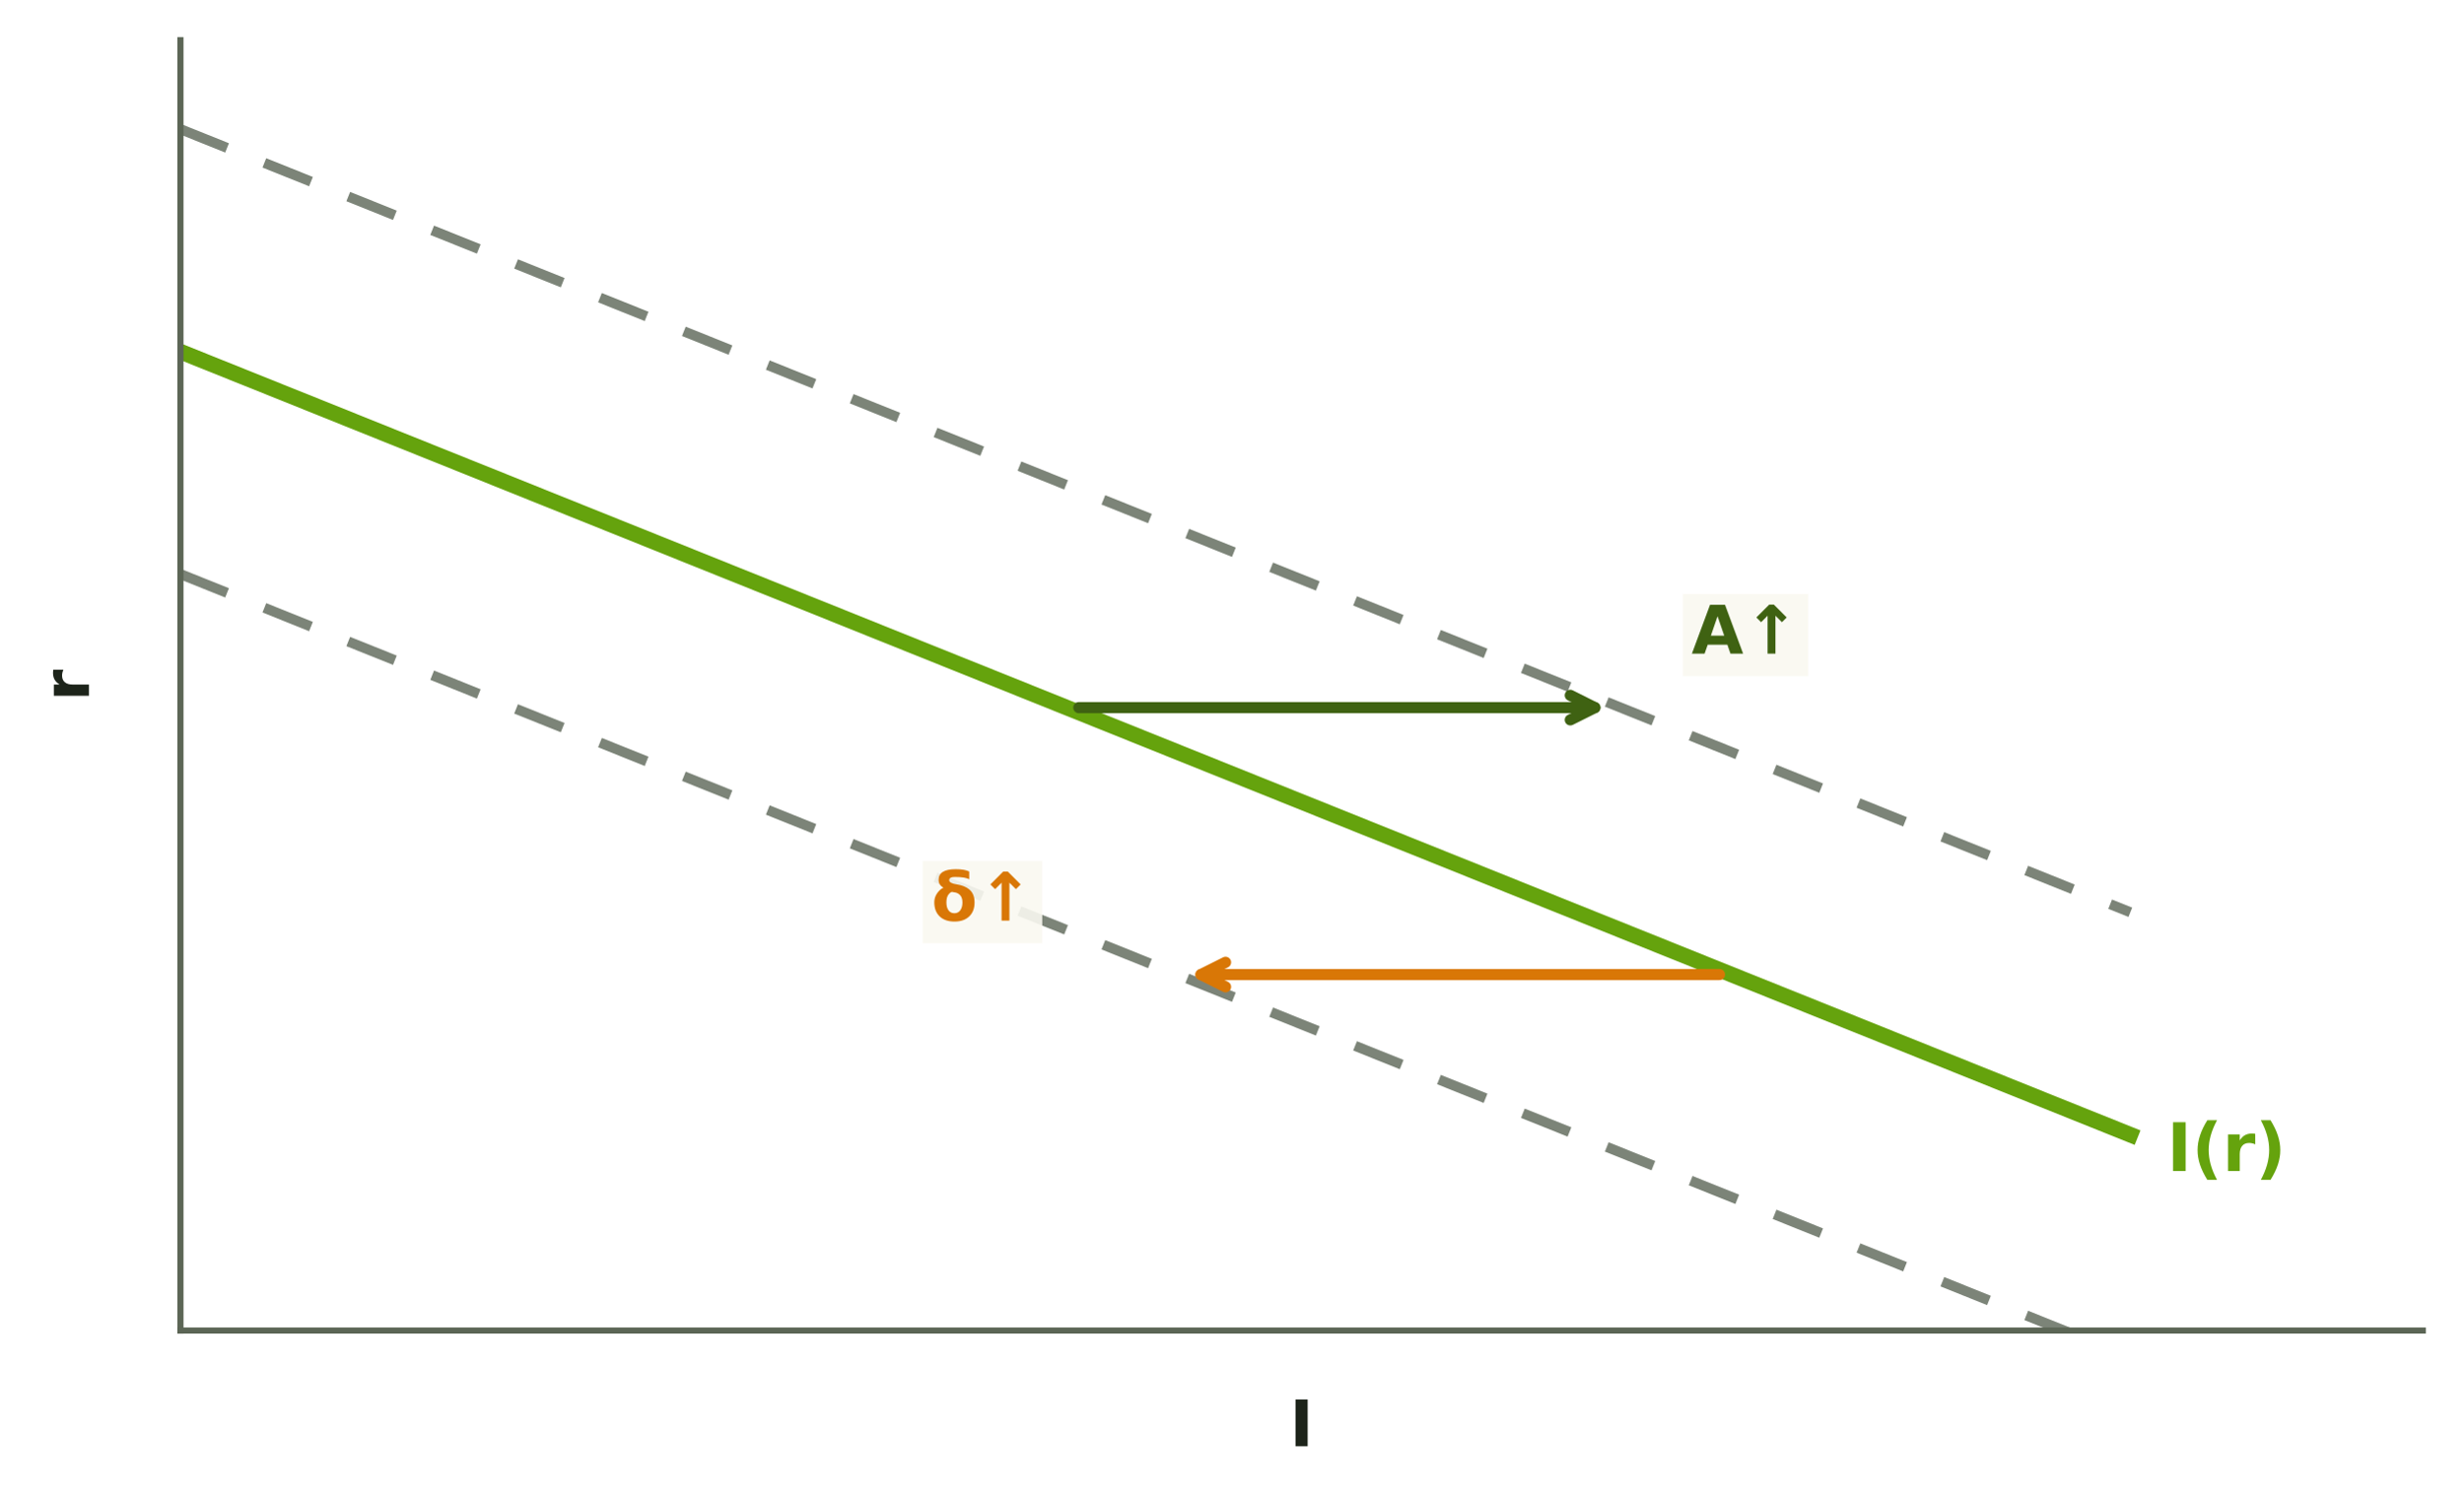
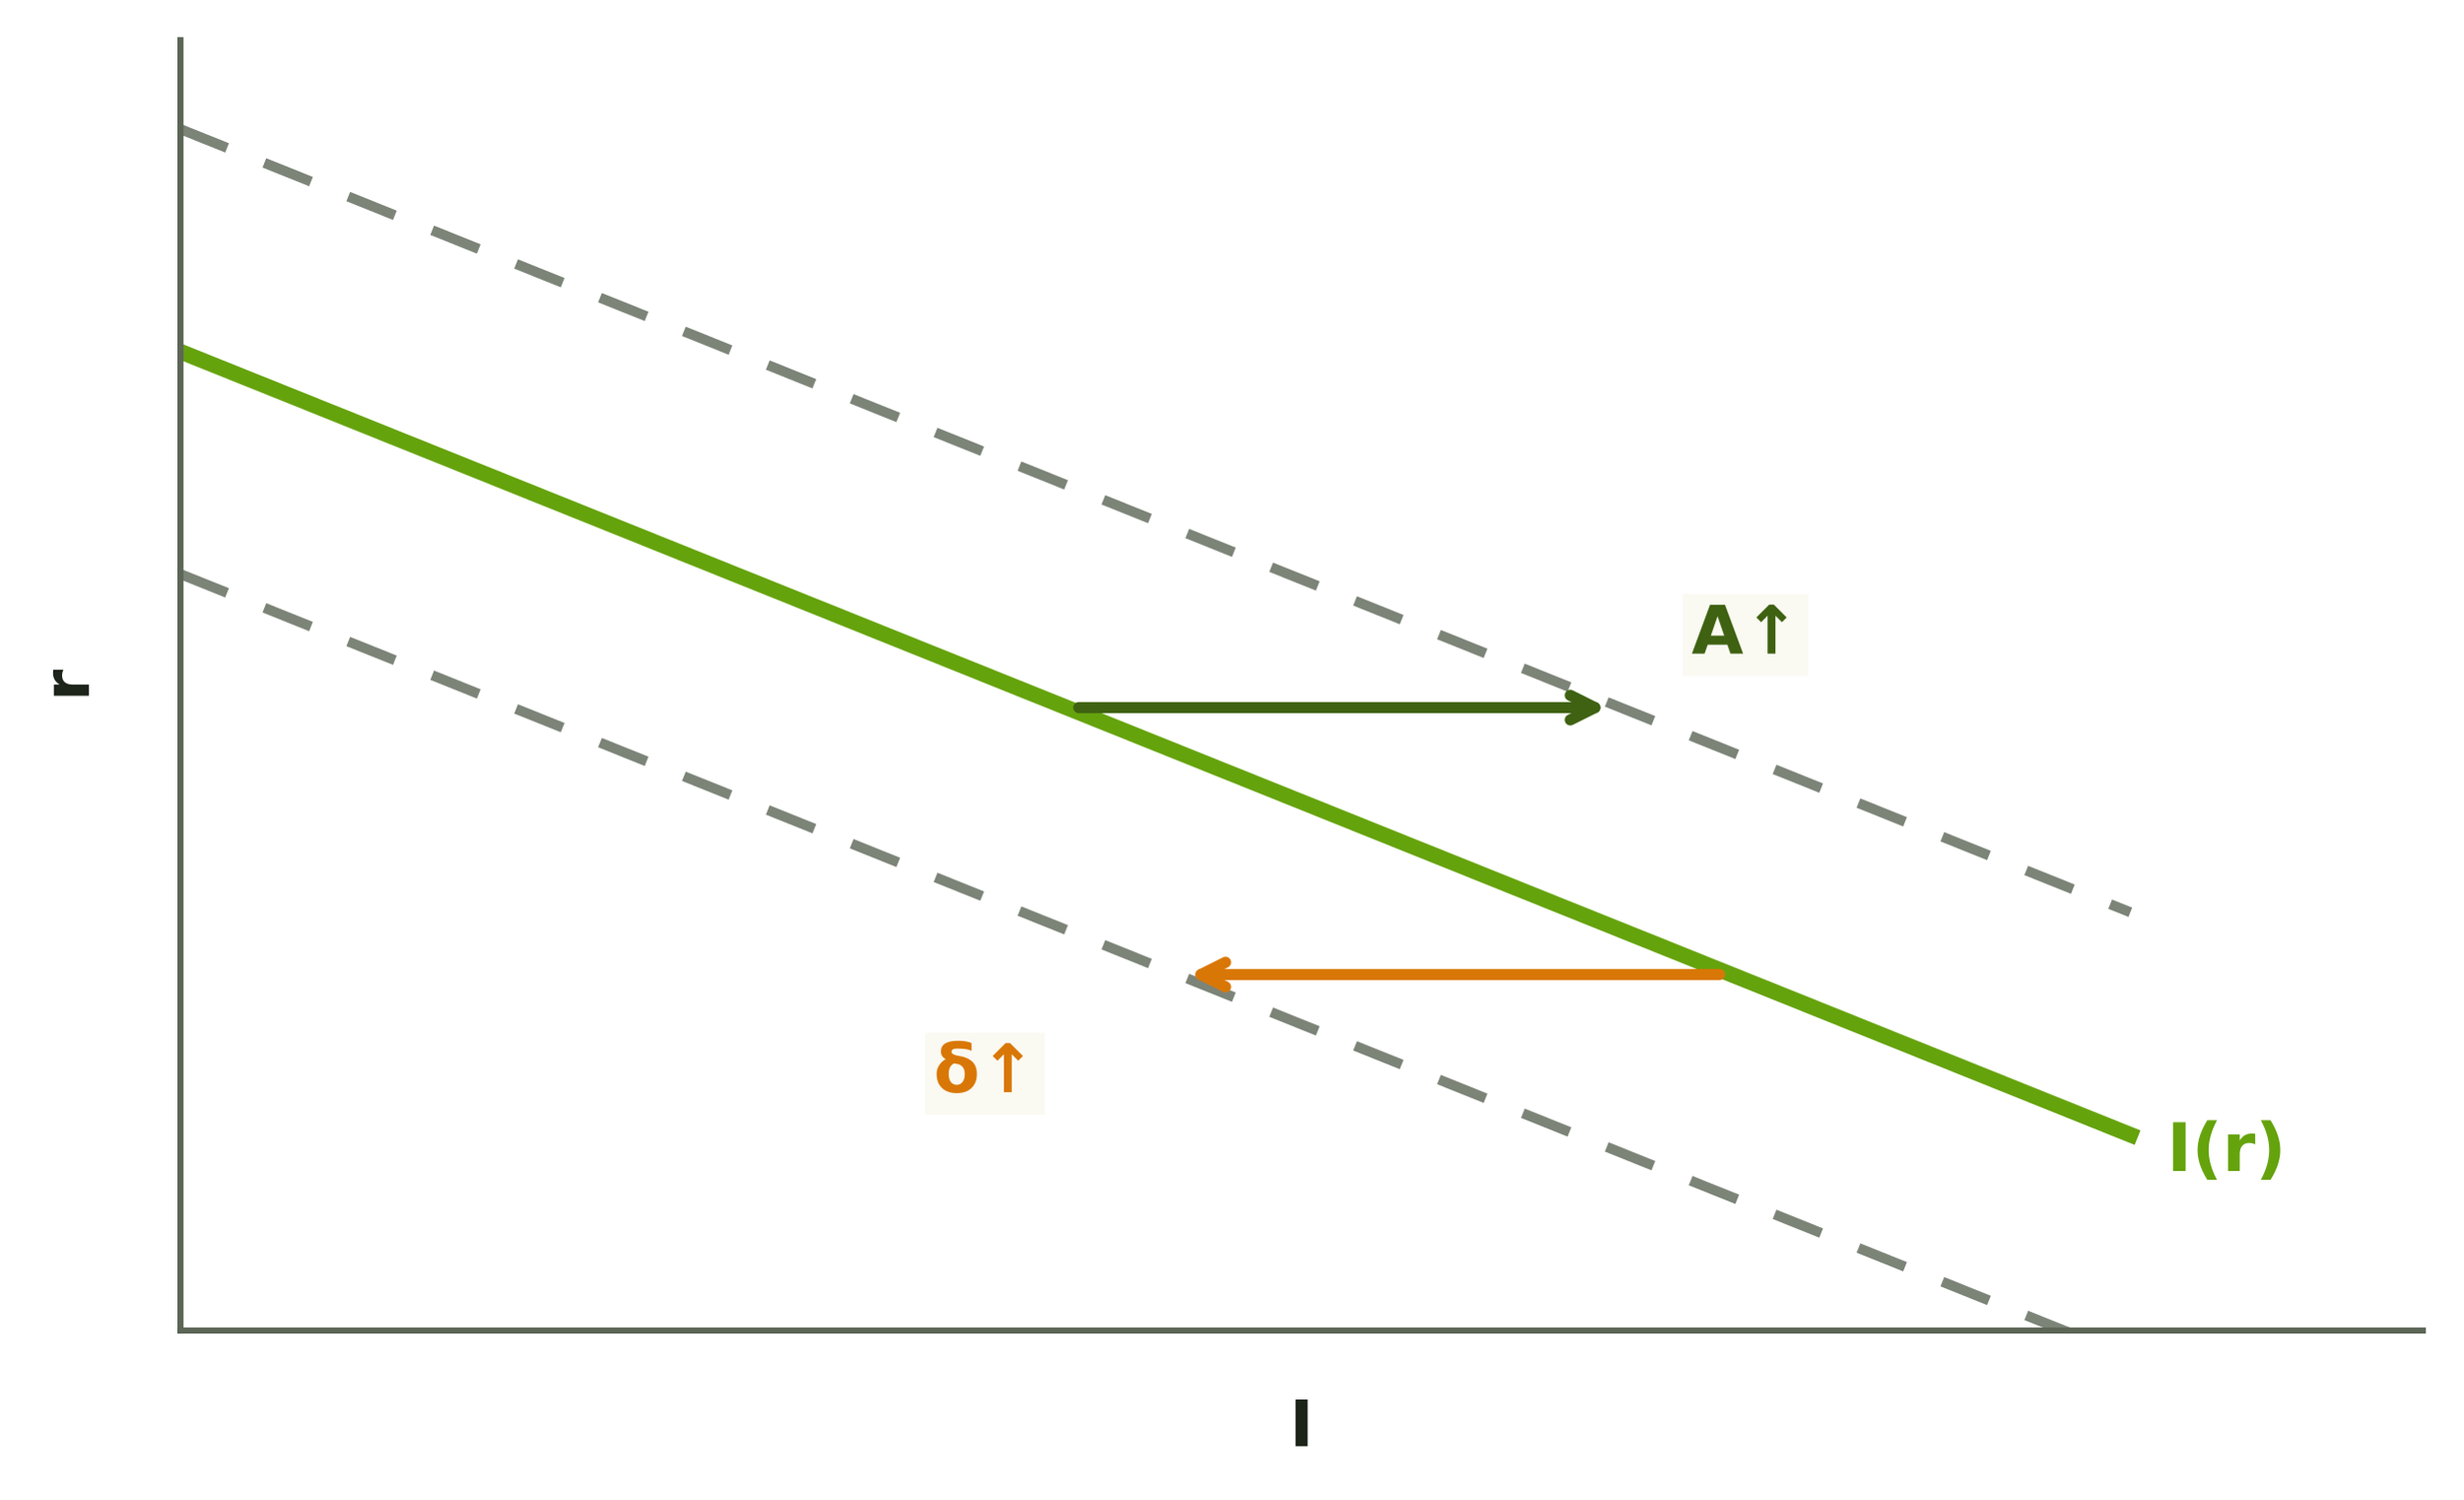
<svg xmlns="http://www.w3.org/2000/svg" xmlns:xlink="http://www.w3.org/1999/xlink" width="441.29pt" height="268.794pt" viewBox="0 0 441.29 268.794" version="1.1">
  <defs>
    <style type="text/css">*{stroke-linejoin: round; stroke-linecap: butt}</style>
  </defs>
  <g id="figure_1">
    <g id="patch_1">
      <path d="M 0 268.794  L 441.29 268.794  L 441.29 0  L 0 0  L 0 268.794  z " style="fill: none; opacity: 0" />
    </g>
    <g id="axes_1">
      <g id="patch_2">
        <path d="M 32.33 238.464  L 434.09 238.464  L 434.09 7.2  L 32.33 7.2  L 32.33 238.464  z " style="fill: none" />
      </g>
      <g id="matplotlib.axis_1">
        <g id="text_1">
          <g style="fill: #1d241a" transform="translate(231.0707 259.2022) scale(0.115 -0.115)">
            <defs>
              <path id="DejaVuSans-Bold-49" d="M 588 4666  L 1791 4666  L 1791 0  L 588 0  L 588 4666  z " transform="scale(0.015625)" />
            </defs>
            <use xlink:href="#DejaVuSans-Bold-49" />
          </g>
        </g>
      </g>
      <g id="matplotlib.axis_2">
        <g id="text_2">
          <g style="fill: #1d241a" transform="translate(15.9382 125.6675) rotate(-90) scale(0.115 -0.115)">
            <defs>
              <path id="DejaVuSans-Bold-72" d="M 3138 2547  Q 2991 2616 2845 2648  Q 2700 2681 2553 2681  Q 2122 2681 1889 2404  Q 1656 2128 1656 1613  L 1656 0  L 538 0  L 538 3500  L 1656 3500  L 1656 2925  Q 1872 3269 2151 3426  Q 2431 3584 2822 3584  Q 2878 3584 2943 3579  Q 3009 3575 3134 3559  L 3138 2547  z " transform="scale(0.015625)" />
            </defs>
            <use xlink:href="#DejaVuSans-Bold-72" />
          </g>
        </g>
      </g>
      <g id="line2d_1">
        <path d="M 32.33 102.895  L 381.686 243.249  L 381.686 243.249  " clip-path="url(#pf557dc1206)" style="fill: none; stroke-dasharray: 9,7.2; stroke-dashoffset: 0; stroke: #5c6656; stroke-opacity: 0.8; stroke-width: 1.8" />
      </g>
      <g id="line2d_2">
        <path d="M 32.33 63.022  L 381.686 203.376  L 381.686 203.376  " clip-path="url(#pf557dc1206)" style="fill: none; stroke: #65a30d; stroke-width: 2.8; stroke-linecap: square" />
      </g>
      <g id="line2d_3">
        <path d="M 32.33 23.149  L 381.686 163.503  L 381.686 163.503  " clip-path="url(#pf557dc1206)" style="fill: none; stroke-dasharray: 9,7.2; stroke-dashoffset: 0; stroke: #5c6656; stroke-opacity: 0.8; stroke-width: 1.8" />
      </g>
      <g id="patch_3">
        <path d="M 32.33 238.464  L 32.33 7.2  " style="fill: none; stroke: #5c6656; stroke-width: 1.1; stroke-linejoin: miter; stroke-linecap: square" />
      </g>
      <g id="patch_4">
        <path d="M 32.33 238.464  L 434.09 238.464  " style="fill: none; stroke: #5c6656; stroke-width: 1.1; stroke-linejoin: miter; stroke-linecap: square" />
      </g>
      <g id="text_3">
        <g style="fill: #65a30d" transform="translate(388.2368 209.8768) scale(0.12 -0.12)">
          <defs>
            <path id="DejaVuSans-Bold-28" d="M 2413 -844  L 1484 -844  Q 1006 -72 778 623  Q 550 1319 550 2003  Q 550 2688 779 3389  Q 1009 4091 1484 4856  L 2413 4856  Q 2013 4116 1813 3408  Q 1613 2700 1613 2009  Q 1613 1319 1811 609  Q 2009 -100 2413 -844  z " transform="scale(0.015625)" />
            <path id="DejaVuSans-Bold-29" d="M 513 -844  Q 913 -100 1113 609  Q 1313 1319 1313 2009  Q 1313 2700 1113 3408  Q 913 4116 513 4856  L 1441 4856  Q 1916 4091 2145 3389  Q 2375 2688 2375 2003  Q 2375 1319 2147 623  Q 1919 -72 1441 -844  L 513 -844  z " transform="scale(0.015625)" />
          </defs>
          <use xlink:href="#DejaVuSans-Bold-49" />
          <use xlink:href="#DejaVuSans-Bold-28" x="37.207" />
          <use xlink:href="#DejaVuSans-Bold-72" x="82.91" />
          <use xlink:href="#DejaVuSans-Bold-29" x="132.227" />
        </g>
      </g>
      <g id="patch_5">
        <path d="M 193.29 126.819  Q 240.636 126.819 285.747 126.819  " style="fill: none; stroke: #3f6212; stroke-width: 2; stroke-linecap: round" />
        <path d="M 281.347 124.619  L 285.747 126.819  L 281.347 129.019  " style="fill: none; stroke: #3f6212; stroke-width: 2; stroke-linecap: round" />
      </g>
      <g id="text_4">
        <g id="patch_6">
          <path d="M 301.521 121.202  L 323.984 121.202  L 323.984 106.468  L 301.521 106.468  z " style="fill: #faf8f1; opacity: 0.9" />
        </g>
        <g style="fill: #3f6212" transform="translate(303.0811 117.1465) scale(0.12 -0.12)">
          <defs>
            <path id="DejaVuSans-Bold-41" d="M 3419 850  L 1538 850  L 1241 0  L 31 0  L 1759 4666  L 3194 4666  L 4922 0  L 3713 0  L 3419 850  z M 1838 1716  L 3116 1716  L 2478 3572  L 1838 1716  z " transform="scale(0.015625)" />
            <path id="DejaVuSans-Bold-2191" d="M 2466 4688  L 2903 4688  L 4131 3459  L 3678 3006  L 3059 3625  L 3059 0  L 2309 0  L 2309 3625  L 1691 3006  L 1238 3459  L 2466 4688  z " transform="scale(0.015625)" />
          </defs>
          <use xlink:href="#DejaVuSans-Bold-41" />
          <use xlink:href="#DejaVuSans-Bold-2191" x="77.393" />
        </g>
      </g>
      <g id="patch_7">
        <path d="M 308.069 174.667  Q 260.504 174.667 215.175 174.667  " style="fill: none; stroke: #d97706; stroke-width: 2; stroke-linecap: round" />
        <path d="M 219.575 176.867  L 215.175 174.667  L 219.575 172.467  " style="fill: none; stroke: #d97706; stroke-width: 2; stroke-linecap: round" />
      </g>
      <g id="text_5">
        <g id="patch_8">
-           <path d="M 165.313 169.05  L 186.733 169.05  L 186.733 154.316  L 165.313 154.316  z " style="fill: #faf8f1; opacity: 0.9" />
+           <path d="M 165.729 199.803  L 187.149 199.803  L 187.149 185.069  L 165.729 185.069  z " style="fill: #faf8f1; opacity: 0.9" />
        </g>
-         <g style="fill: #d97706" transform="translate(166.8733 164.9943) scale(0.12 -0.12)">
+         <g style="fill: #d97706" transform="translate(167.2894 195.7471) scale(0.12 -0.12)">
          <defs>
            <path id="DejaVuSans-Bold-3b4" d="M 3613 3950  Q 3231 4169 2234 4169  Q 1703 4169 1703 3863  Q 1703 3572 2431 3463  Q 3156 3353 3594 3003  Q 4125 2581 4125 1734  Q 4125 888 3612 398  Q 3100 -91 2206 -91  Q 1309 -91 793 398  Q 278 888 278 1747  Q 278 2397 791 2900  Q 950 3056 1150 3156  Q 688 3403 688 3900  Q 688 4913 2338 4913  Q 3166 4913 3613 4694  L 3613 3950  z M 1938 2750  Q 1772 2681 1641 2506  Q 1434 2234 1434 1744  Q 1434 1253 1639 978  Q 1844 703 2200 703  Q 2553 703 2759 983  Q 2966 1263 2966 1731  Q 2966 2197 2744 2433  Q 2522 2669 2213 2703  Q 2069 2719 1938 2750  z " transform="scale(0.015625)" />
          </defs>
          <use xlink:href="#DejaVuSans-Bold-3b4" />
          <use xlink:href="#DejaVuSans-Bold-2191" x="68.701" />
        </g>
      </g>
    </g>
  </g>
  <defs>
    <clipPath id="pf557dc1206">
      <rect x="32.33" y="7.2" width="401.76" height="231.264" />
    </clipPath>
  </defs>
</svg>
